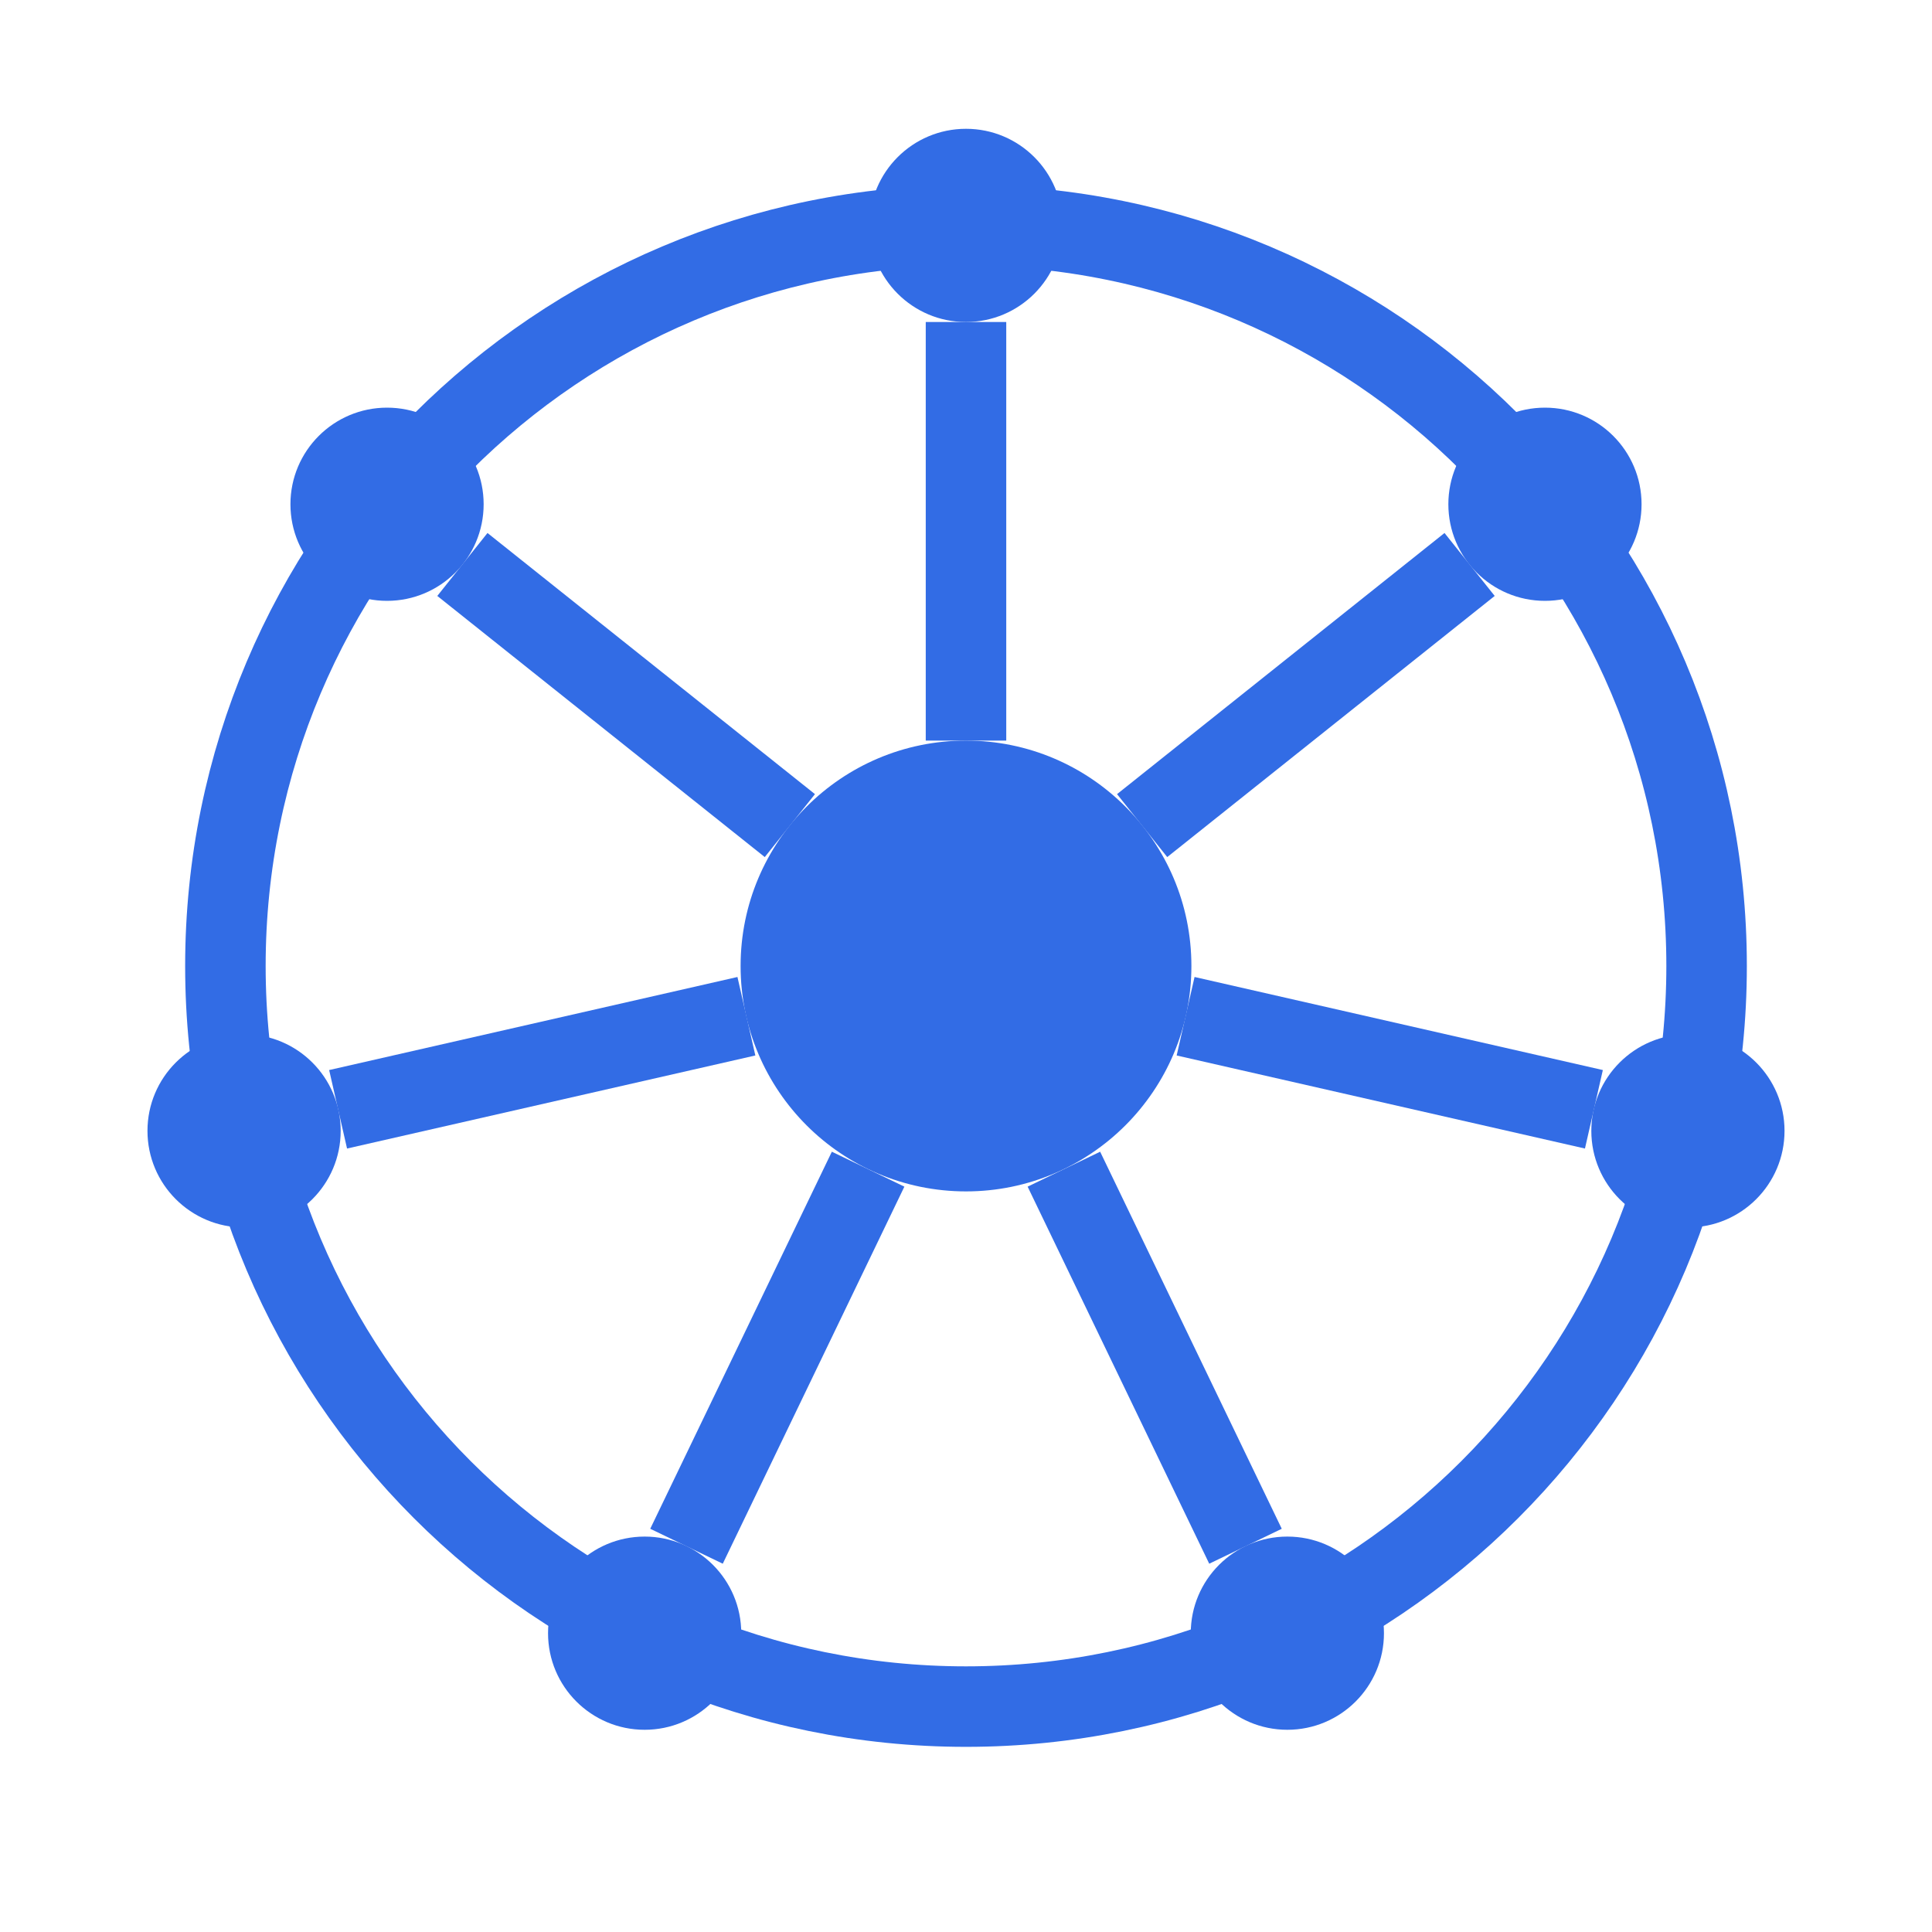
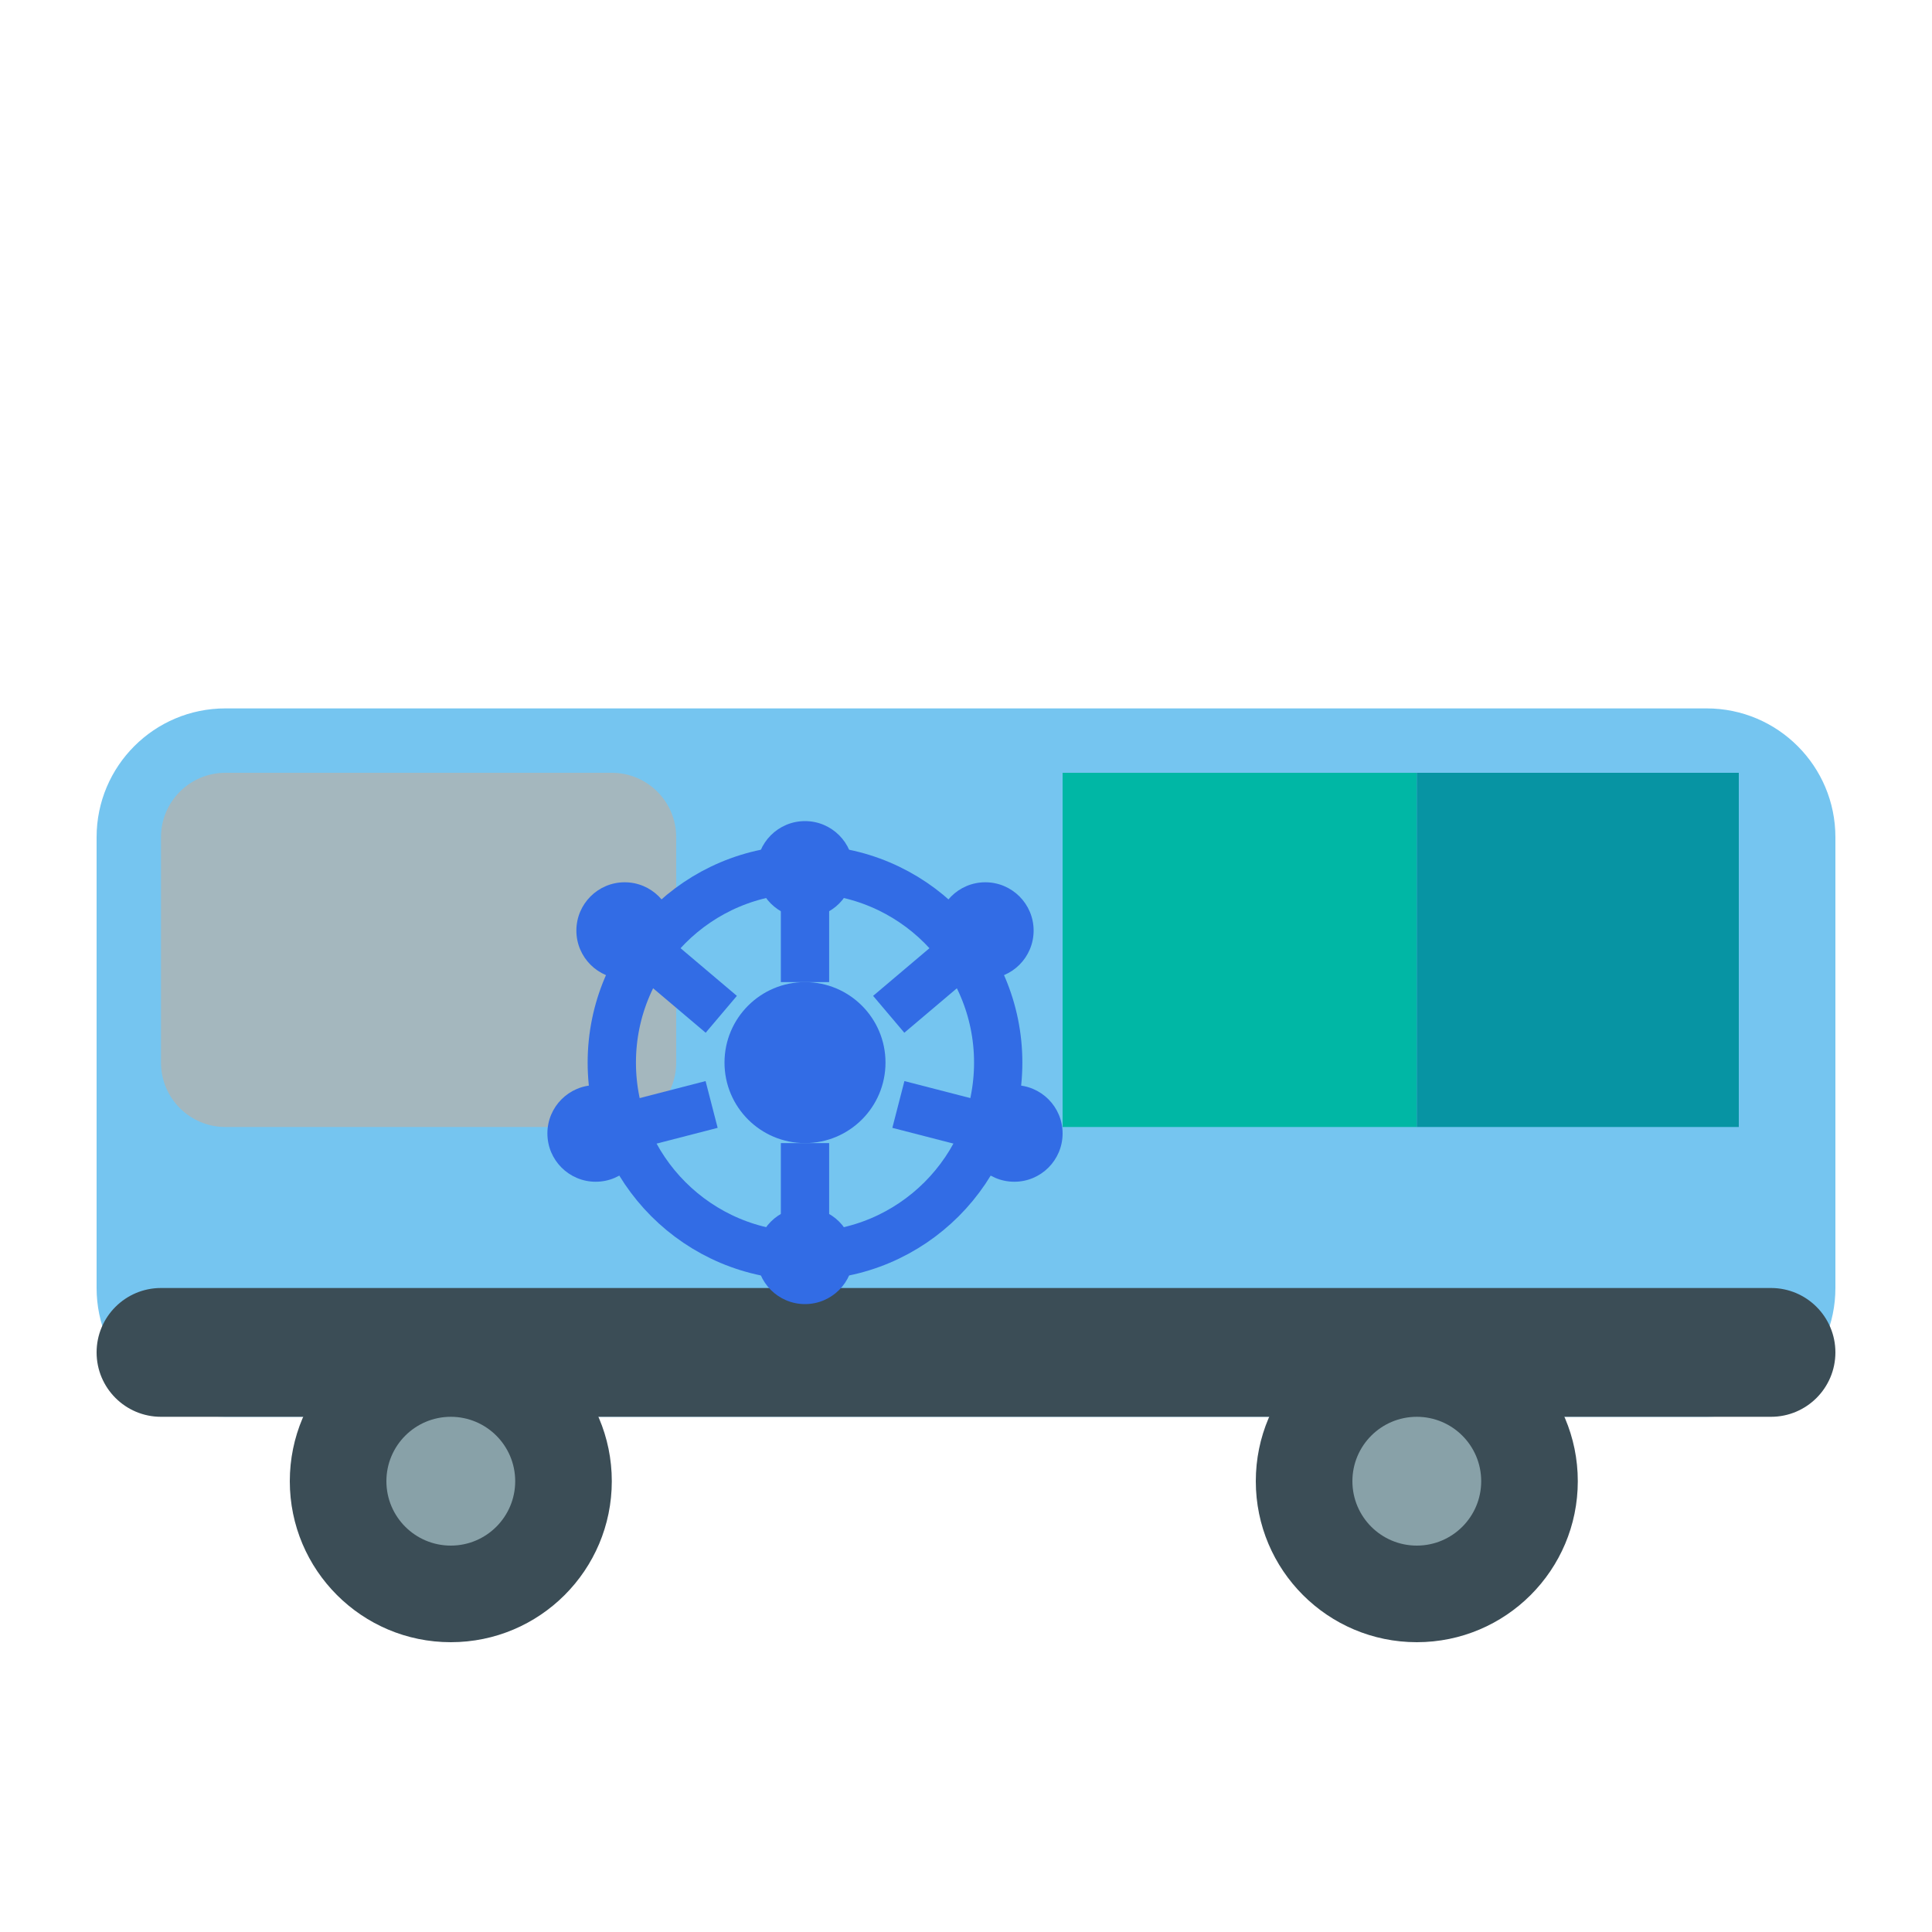
<svg xmlns="http://www.w3.org/2000/svg" width="60" height="60" viewBox="0 0 60 60" fill="none">
-   <circle cx="30" cy="30" r="23" stroke="#326CE5" stroke-width="2.5" fill="none" />
-   <circle cx="30" cy="30" r="7" fill="#326CE5" />
-   <line x1="30.00" y1="23.00" x2="30.00" y2="10.00" stroke="#326CE5" stroke-width="2.5" />
-   <circle cx="30.00" cy="7.00" r="3.0" fill="#326CE5" />
-   <line x1="35.47" y1="25.64" x2="45.64" y2="17.53" stroke="#326CE5" stroke-width="2.5" />
-   <circle cx="47.98" cy="15.66" r="3.0" fill="#326CE5" />
-   <line x1="36.82" y1="31.56" x2="49.50" y2="34.45" stroke="#326CE5" stroke-width="2.5" />
-   <circle cx="52.42" cy="35.12" r="3.0" fill="#326CE5" />
-   <line x1="33.04" y1="36.31" x2="38.68" y2="48.02" stroke="#326CE5" stroke-width="2.5" />
-   <circle cx="39.98" cy="50.72" r="3.0" fill="#326CE5" />
-   <line x1="26.96" y1="36.31" x2="21.32" y2="48.02" stroke="#326CE5" stroke-width="2.5" />
-   <circle cx="20.02" cy="50.72" r="3.0" fill="#326CE5" />
-   <line x1="23.18" y1="31.56" x2="10.50" y2="34.45" stroke="#326CE5" stroke-width="2.5" />
-   <circle cx="7.58" cy="35.12" r="3.0" fill="#326CE5" />
-   <line x1="24.53" y1="25.64" x2="14.36" y2="17.53" stroke="#326CE5" stroke-width="2.5" />
-   <circle cx="12.02" cy="15.66" r="3.0" fill="#326CE5" />
+   <rect x="3" y="22" width="54" height="22" rx="4" fill="#75C5F0" />
+   <rect x="33" y="24" width="11" height="11" fill="#00B7A5" />
+   <rect x="44" y="24" width="10" height="11" fill="#0794A3" />
+   <rect x="5" y="24" width="16" height="11" rx="2" fill="#A4B7BE" />
+   <rect x="3" y="40" width="54" height="4" rx="2" fill="#3B4D56" />
+   <circle cx="14" cy="46" r="5" fill="#3B4D56" />
+   <circle cx="14" cy="46" r="2" fill="#88A1A8" />
+   <circle cx="44" cy="46" r="5" fill="#3B4D56" />
+   <circle cx="44" cy="46" r="2" fill="#88A1A8" />
+   <circle cx="25" cy="33" r="6" stroke="#326CE5" stroke-width="1.5" fill="none" />
+   <circle cx="25" cy="33" r="2.5" fill="#326CE5" />
+   <line x1="25" y1="30.5" x2="25" y2="27" stroke="#326CE5" stroke-width="1.5" />
+   <circle cx="25" cy="27" r="1.5" fill="#326CE5" />
+   <line x1="27.6" y1="31.5" x2="30.2" y2="29.3" stroke="#326CE5" stroke-width="1.5" />
+   <circle cx="30.6" cy="28.9" r="1.5" fill="#326CE5" />
+   <line x1="27.9" y1="34.3" x2="31" y2="35.1" stroke="#326CE5" stroke-width="1.5" />
+   <circle cx="31.5" cy="35.2" r="1.5" fill="#326CE5" />
+   <line x1="25" y1="35.5" x2="25" y2="39" stroke="#326CE5" stroke-width="1.5" />
+   <circle cx="25" cy="39" r="1.5" fill="#326CE5" />
+   <line x1="22.1" y1="34.3" x2="19" y2="35.1" stroke="#326CE5" stroke-width="1.5" />
+   <circle cx="18.5" cy="35.2" r="1.5" fill="#326CE5" />
+   <line x1="22.4" y1="31.5" x2="19.8" y2="29.3" stroke="#326CE5" stroke-width="1.5" />
+   <circle cx="19.4" cy="28.9" r="1.5" fill="#326CE5" />
</svg>
